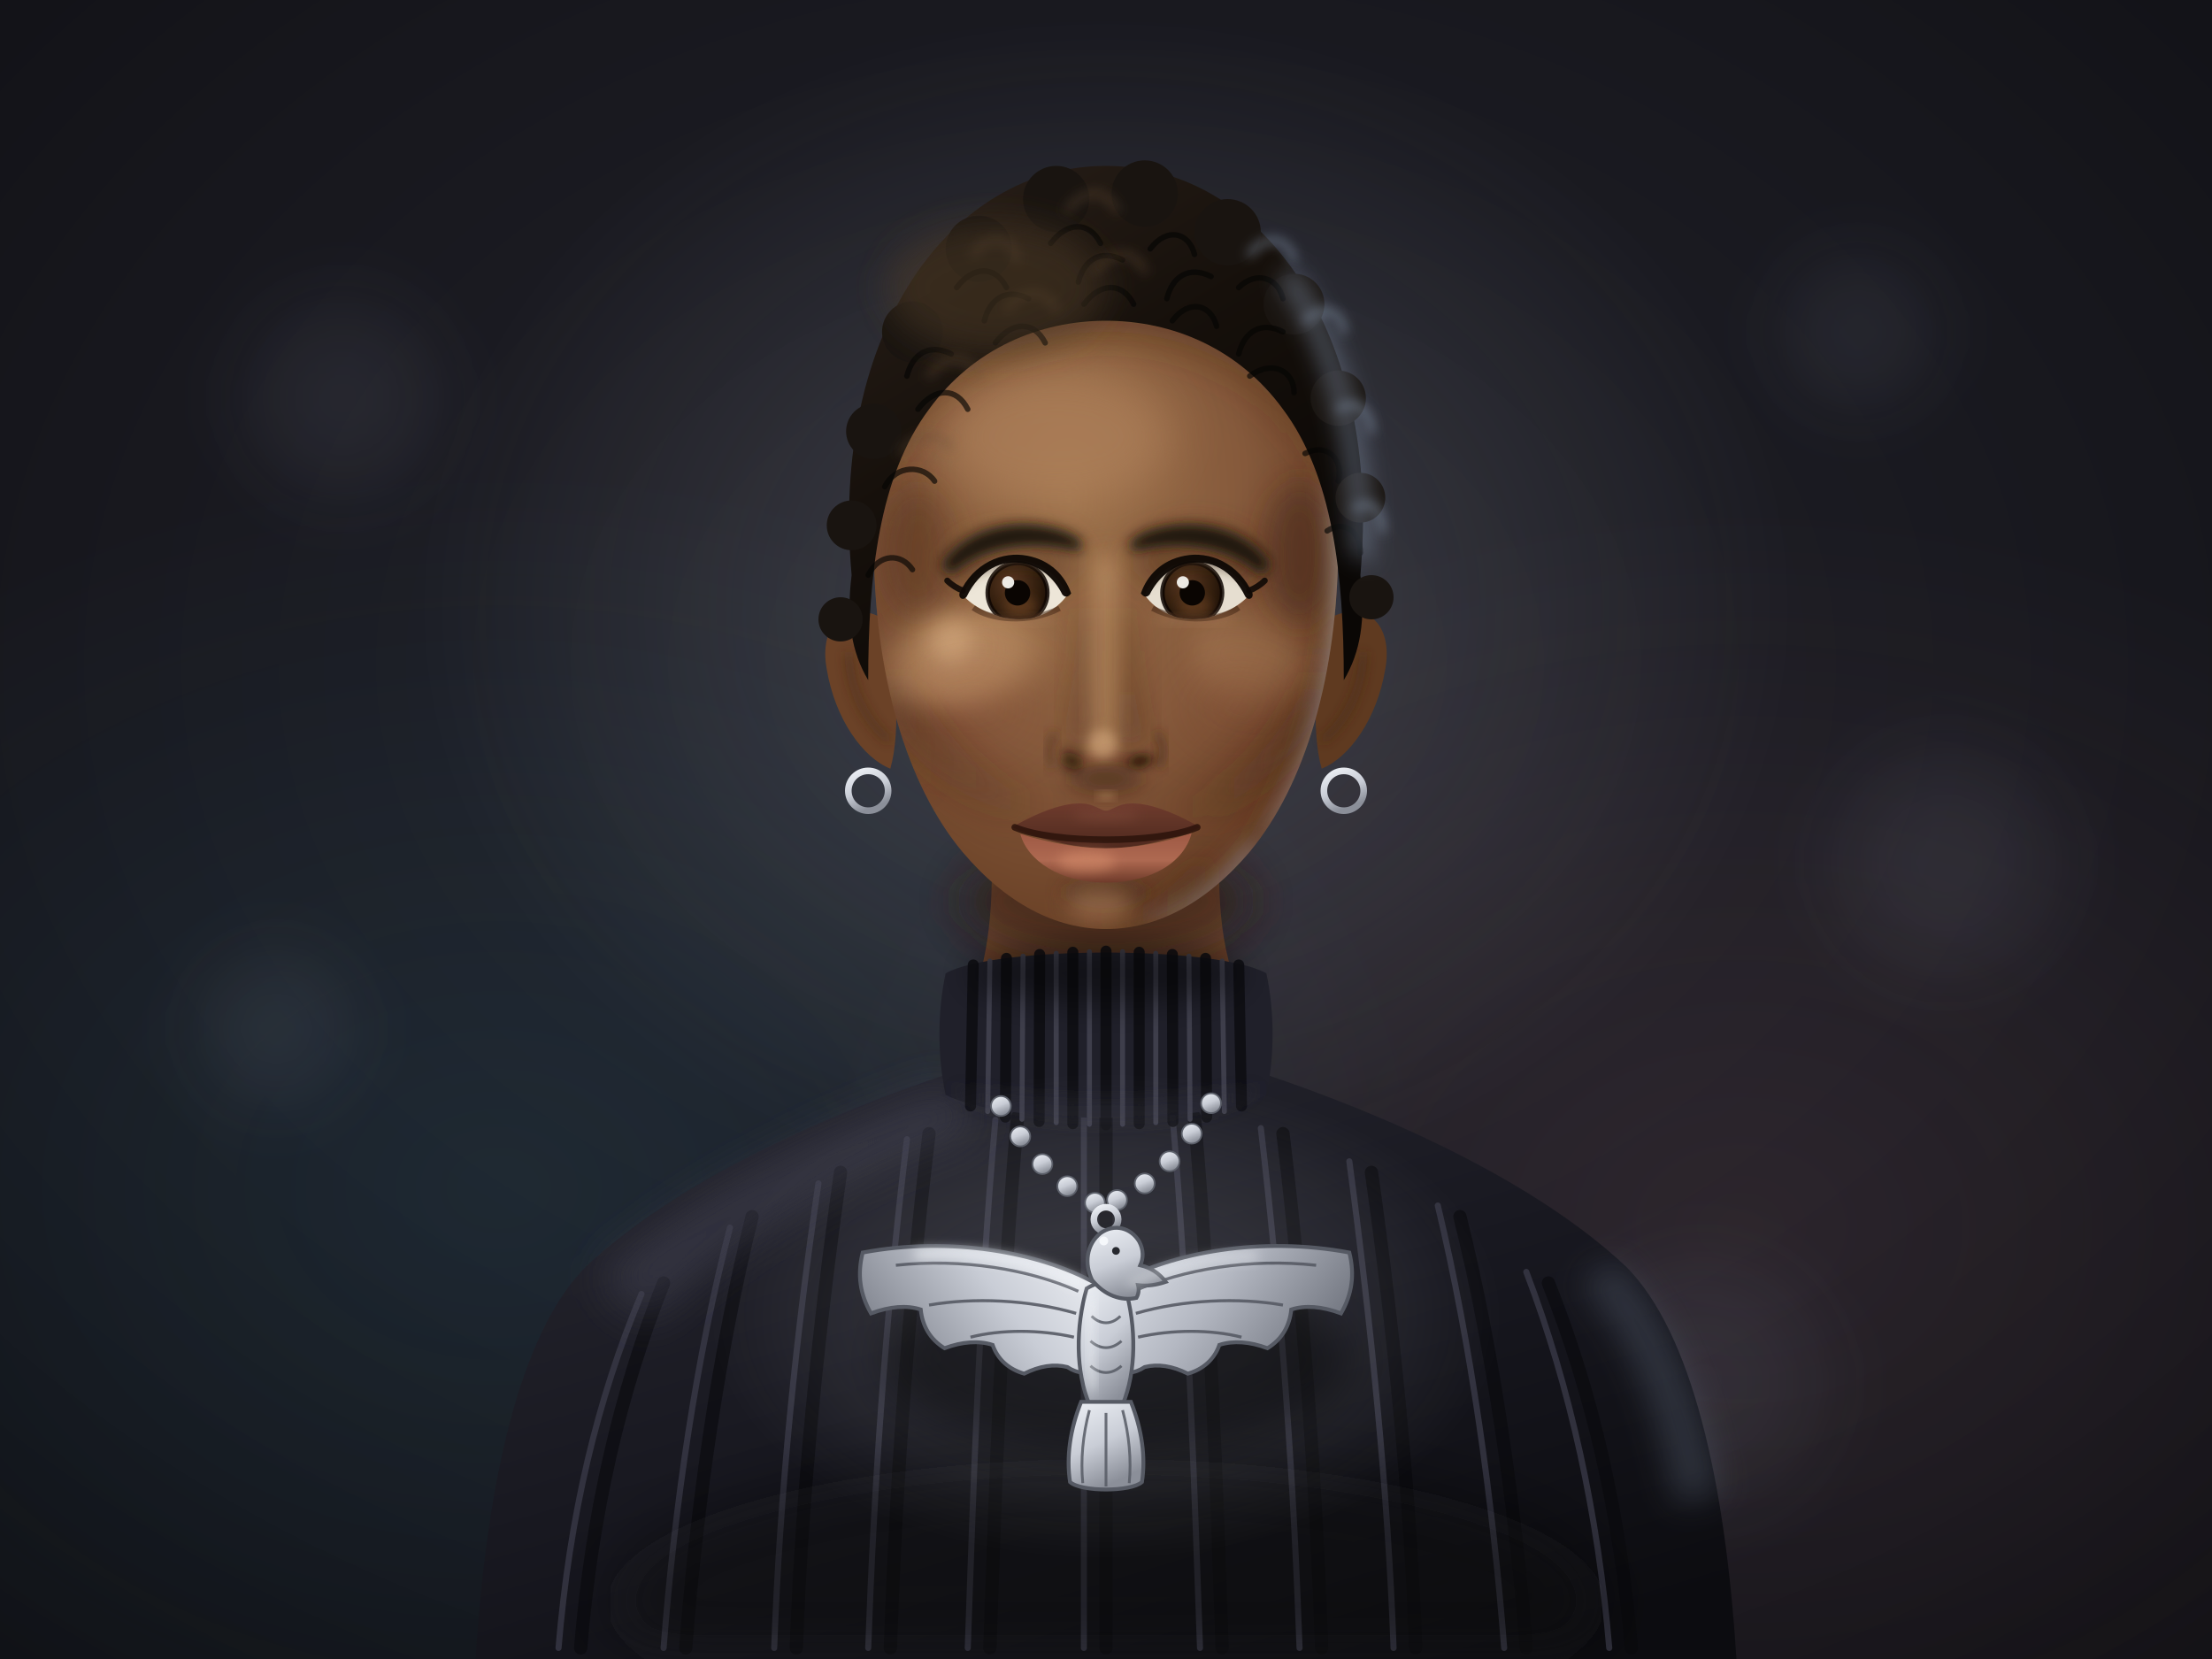
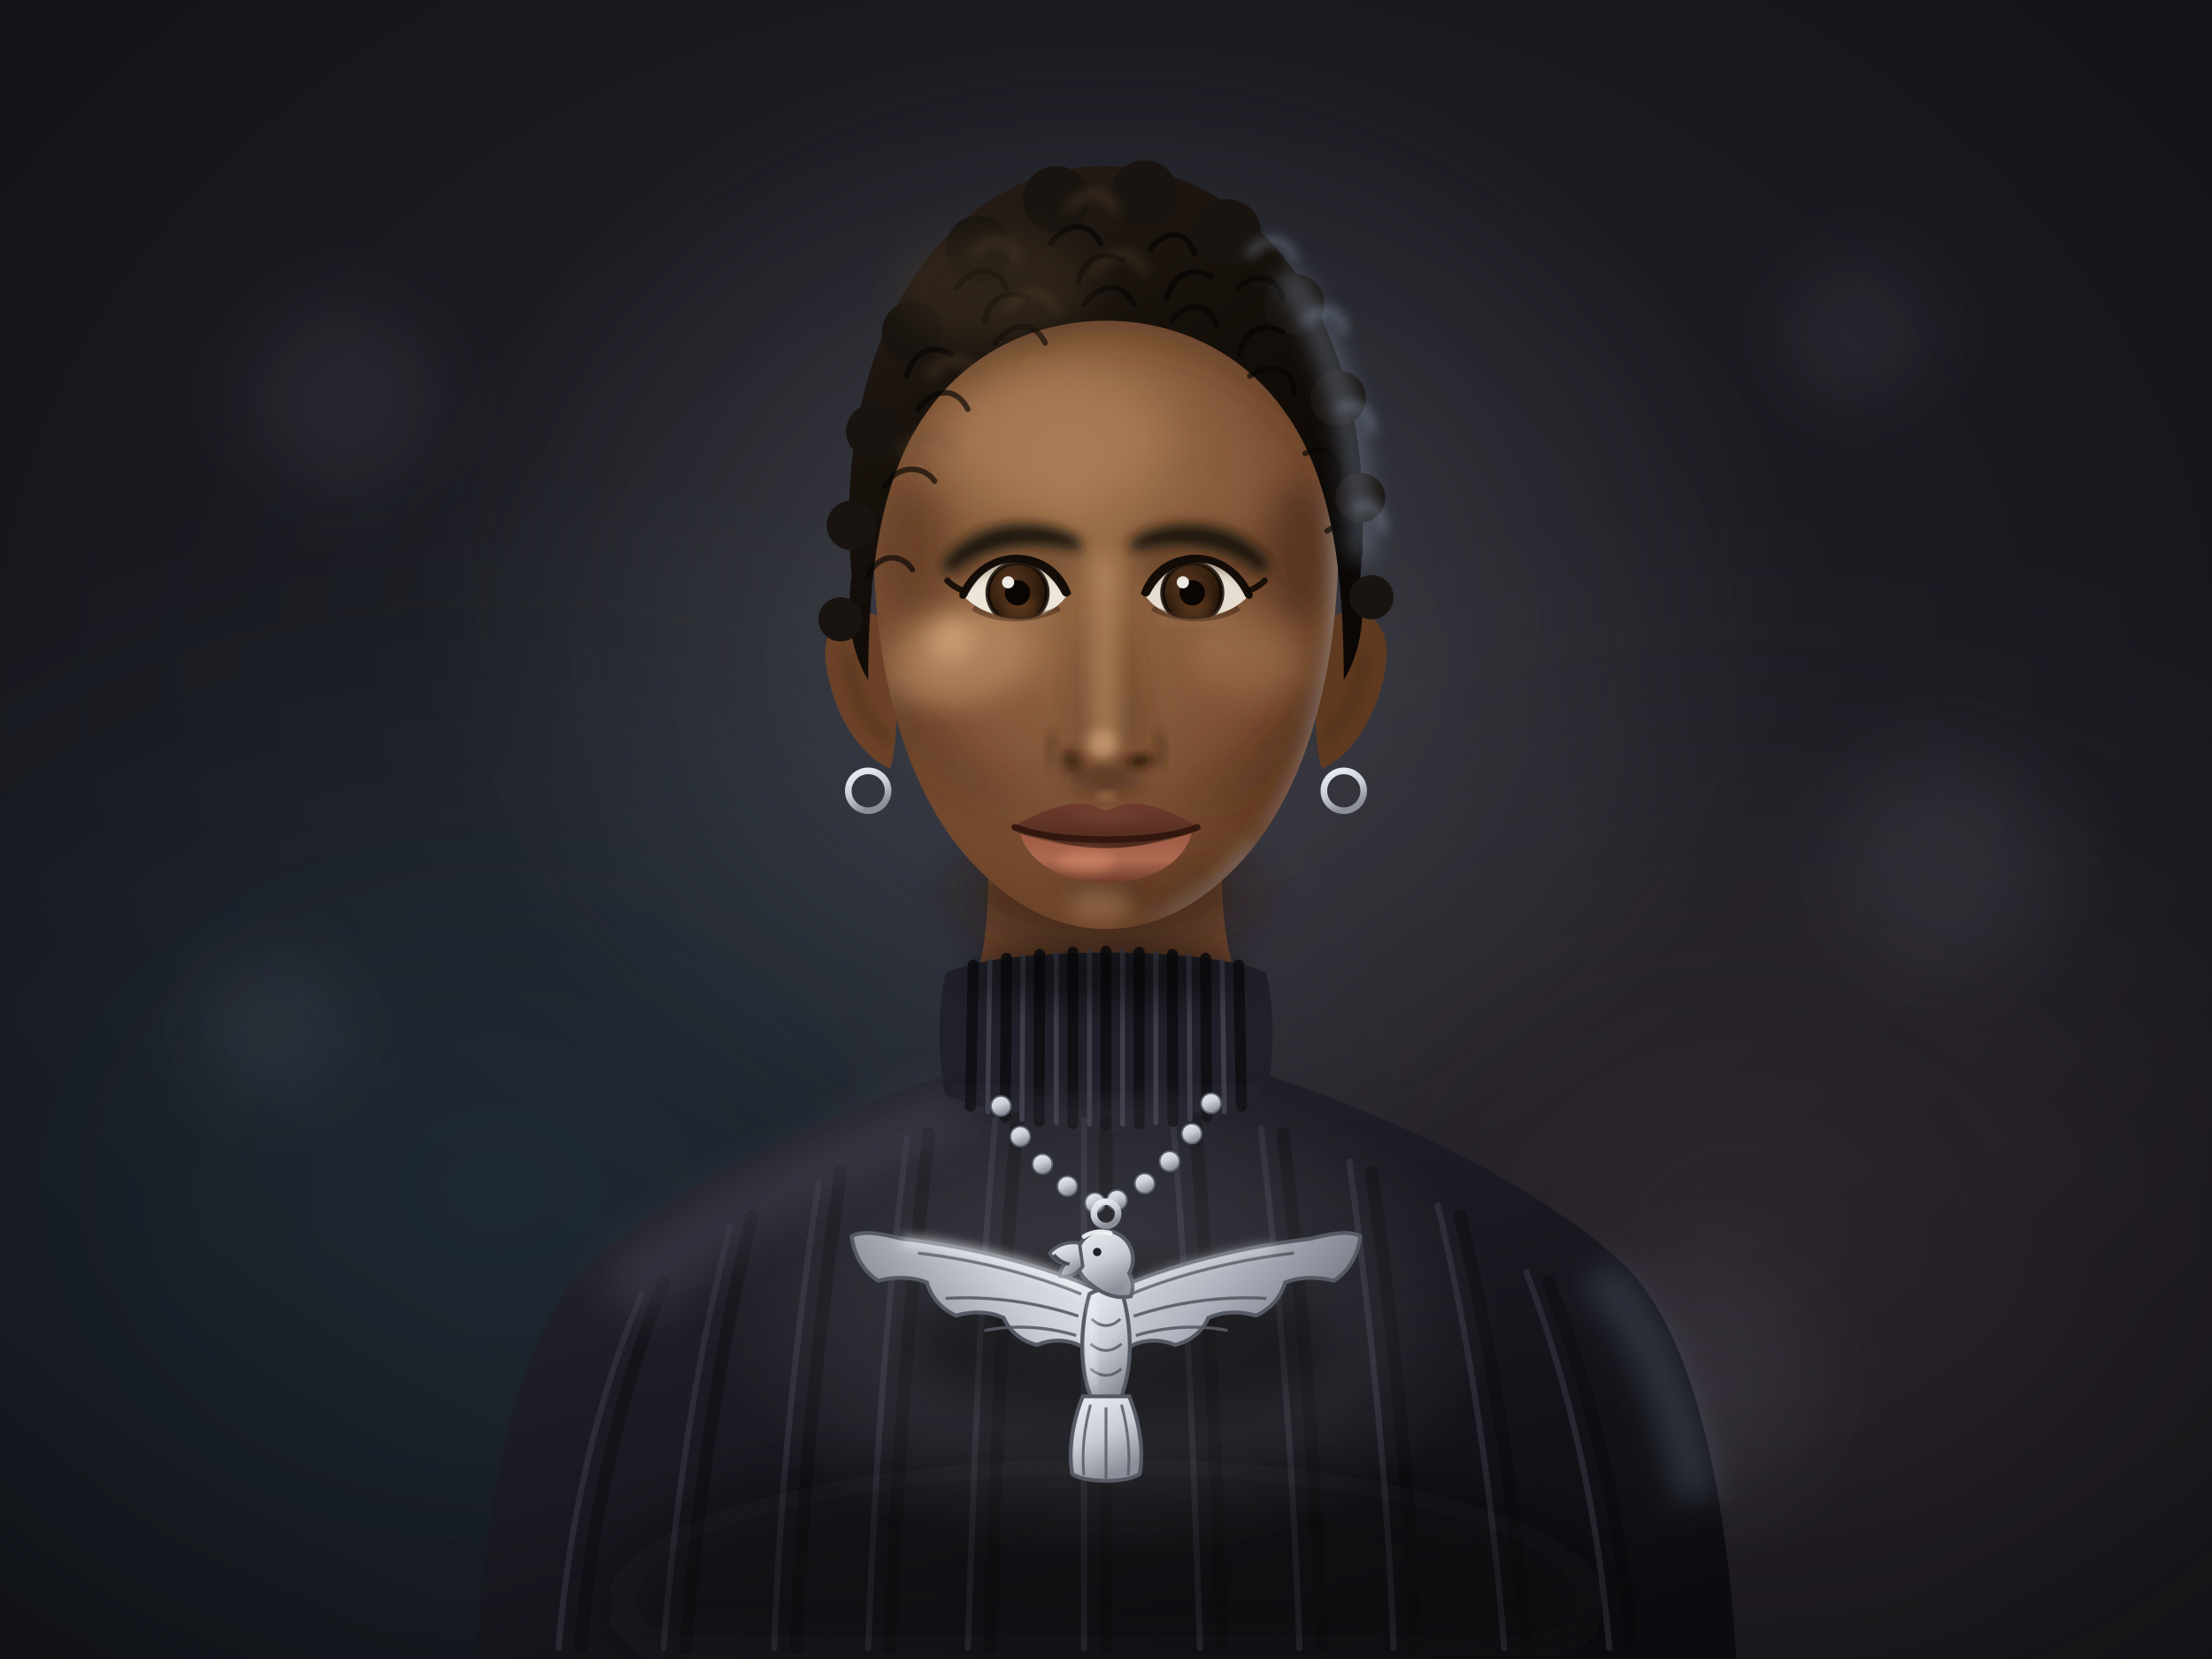
<svg xmlns="http://www.w3.org/2000/svg" viewBox="0 0 400 300" role="img" aria-label="黒のリブタートルネックにイーグルペンダントの女性">
  <defs>
    <radialGradient id="bg" cx="0.5" cy="0.4" r="0.8">
      <stop offset="0" stop-color="#22222a" />
      <stop offset="0.6" stop-color="#17171d" />
      <stop offset="1" stop-color="#0e0e12" />
    </radialGradient>
    <radialGradient id="halo" cx="0.5" cy="0.5" r="0.5">
      <stop offset="0" stop-color="#d8dee9" stop-opacity="0.18" />
      <stop offset="0.6" stop-color="#d8dee9" stop-opacity="0.07" />
      <stop offset="1" stop-color="#d8dee9" stop-opacity="0" />
    </radialGradient>
    <radialGradient id="aurB" cx="0.5" cy="0.5" r="0.5">
      <stop offset="0" stop-color="#5BCEFA" stop-opacity="0.09" />
      <stop offset="1" stop-color="#5BCEFA" stop-opacity="0" />
    </radialGradient>
    <radialGradient id="aurP" cx="0.5" cy="0.5" r="0.5">
      <stop offset="0" stop-color="#F5A9B8" stop-opacity="0.09" />
      <stop offset="1" stop-color="#F5A9B8" stop-opacity="0" />
    </radialGradient>
    <radialGradient id="bokeh" cx="0.5" cy="0.5" r="0.5">
      <stop offset="0" stop-color="#b9c4d6" stop-opacity="0.10" />
      <stop offset="0.7" stop-color="#b9c4d6" stop-opacity="0.05" />
      <stop offset="1" stop-color="#b9c4d6" stop-opacity="0" />
    </radialGradient>
    <radialGradient id="pendantGlow" cx="0.5" cy="0.5" r="0.5">
      <stop offset="0" stop-color="#eef1f6" stop-opacity="0.16" />
      <stop offset="0.7" stop-color="#eef1f6" stop-opacity="0.06" />
      <stop offset="1" stop-color="#eef1f6" stop-opacity="0" />
    </radialGradient>
    <radialGradient id="skinFace" cx="0.42" cy="0.36" r="0.85">
      <stop offset="0" stop-color="#9c714a" />
      <stop offset="0.45" stop-color="#85593b" />
      <stop offset="0.75" stop-color="#6b4227" />
      <stop offset="1" stop-color="#4e2c17" />
    </radialGradient>
    <linearGradient id="skinNeck" x1="0" y1="0" x2="0" y2="1">
      <stop offset="0" stop-color="#6b4227" />
      <stop offset="0.5" stop-color="#7a5238" />
      <stop offset="1" stop-color="#5a3520" />
    </linearGradient>
    <linearGradient id="hairK" x1="0" y1="0" x2="0.6" y2="1">
      <stop offset="0" stop-color="#2b211a" />
      <stop offset="0.5" stop-color="#16100b" />
      <stop offset="1" stop-color="#0a0705" />
    </linearGradient>
    <linearGradient id="knit" x1="0.15" y1="0" x2="0.8" y2="1">
      <stop offset="0" stop-color="#26262f" />
      <stop offset="0.5" stop-color="#181820" />
      <stop offset="1" stop-color="#0c0c10" />
    </linearGradient>
    <radialGradient id="irisK" cx="0.4" cy="0.35" r="0.75">
      <stop offset="0" stop-color="#5a3721" />
      <stop offset="0.55" stop-color="#35200f" />
      <stop offset="1" stop-color="#140a03" />
    </radialGradient>
    <linearGradient id="lipU" x1="0" y1="0" x2="0" y2="1">
      <stop offset="0" stop-color="#6e3b2d" />
      <stop offset="1" stop-color="#4e281e" />
    </linearGradient>
    <linearGradient id="lipL" x1="0" y1="0" x2="0" y2="1">
      <stop offset="0" stop-color="#a05a45" />
      <stop offset="0.55" stop-color="#b06a52" />
      <stop offset="1" stop-color="#6e3a2a" />
    </linearGradient>
    <linearGradient id="slv" x1="0" y1="0" x2="0.4" y2="1">
      <stop offset="0" stop-color="#eef1f6" />
      <stop offset="0.55" stop-color="#c9cdd6" />
      <stop offset="1" stop-color="#8b8f99" />
    </linearGradient>
    <linearGradient id="slvWingL" x1="1" y1="0" x2="0" y2="0.4">
      <stop offset="0" stop-color="#f2f4f8" />
      <stop offset="0.5" stop-color="#c9cdd6" />
      <stop offset="1" stop-color="#878b95" />
    </linearGradient>
    <linearGradient id="slvWingR" x1="0" y1="0" x2="1" y2="0.4">
      <stop offset="0" stop-color="#e4e8ef" />
      <stop offset="0.5" stop-color="#b4b8c2" />
      <stop offset="1" stop-color="#767a84" />
    </linearGradient>
    <filter id="f1" x="-60%" y="-60%" width="220%" height="220%">
      <feGaussianBlur stdDeviation="1" />
    </filter>
    <filter id="f2" x="-60%" y="-60%" width="220%" height="220%">
      <feGaussianBlur stdDeviation="2" />
    </filter>
    <filter id="f3" x="-60%" y="-60%" width="220%" height="220%">
      <feGaussianBlur stdDeviation="3" />
    </filter>
    <filter id="f4" x="-80%" y="-80%" width="260%" height="260%">
      <feGaussianBlur stdDeviation="4" />
    </filter>
    <filter id="f6" x="-80%" y="-80%" width="260%" height="260%">
      <feGaussianBlur stdDeviation="6" />
    </filter>
    <clipPath id="faceClip">
      <path d="M 158 98 C 158 66 176 46 200 46 C 224 46 242 66 242 98 C 242 122 236 142 226 154 C 218 163.5 209 168 200 168 C 191 168 182 163.5 174 154 C 164 142 158 122 158 98 Z" />
    </clipPath>
    <clipPath id="eyeL">
      <path d="M 174 107.5 C 176.6 102.6 181.4 100.7 185.5 101.5 C 189.4 102.3 191.9 104.8 193 107.6 C 190.8 110.7 186.9 112.4 182.9 111.9 C 179.2 111.4 175.9 109.7 174 107.5 Z" />
    </clipPath>
    <clipPath id="eyeR">
      <path d="M 226 107.5 C 223.4 102.6 218.6 100.7 214.5 101.5 C 210.6 102.3 208.1 104.8 207 107.6 C 209.2 110.7 213.1 112.4 217.1 111.9 C 220.8 111.4 224.1 109.7 226 107.5 Z" />
    </clipPath>
  </defs>
  <rect width="400" height="300" fill="url(#bg)" />
  <ellipse cx="90" cy="215" rx="170" ry="132" fill="url(#aurB)" />
  <ellipse cx="315" cy="222" rx="170" ry="132" fill="url(#aurP)" />
  <g filter="url(#f6)">
    <circle cx="62" cy="72" r="23" fill="url(#bokeh)" />
    <circle cx="336" cy="60" r="18" fill="url(#bokeh)" />
    <circle cx="352" cy="156" r="26" fill="url(#bokeh)" />
    <circle cx="50" cy="186" r="18" fill="url(#bokeh)" />
    <circle cx="308" cy="250" r="28" fill="url(#bokeh)" />
  </g>
  <ellipse cx="200" cy="110" rx="126" ry="106" fill="url(#halo)" />
  <g>
    <path d="M 160 112 C 153 108 148 113 149.5 121 C 151 130 156 137 161 139 C 163 132 162 120 160 112 Z" fill="#6b4227" />
    <path d="M 240 112 C 247 108 252 113 250.5 121 C 249 130 244 137 239 139 C 237 132 238 120 240 112 Z" fill="#5f3a20" />
    <path d="M 153.5 118 C 153.5 125 157 131 161 134" fill="none" stroke="#3a2010" stroke-width="1.1" opacity="0.6" filter="url(#f1)" />
    <path d="M 246.5 118 C 246.5 125 243 131 239 134" fill="none" stroke="#3a2010" stroke-width="1.1" opacity="0.6" filter="url(#f1)" />
  </g>
-   <path d="M 179 146 C 180 162 179 172 176 180 C 186 186 214 186 224 179 C 220 170 220 158 221 144 Z" fill="url(#skinNeck)" />
-   <ellipse cx="200" cy="163" rx="27" ry="11" fill="#2e1809" opacity="0.6" filter="url(#f4)" />
+   <path d="M 178 146 C 179.5 162 178.5 172 175.5 180 C 186 186.5 214 186.5 224.5 179 C 220.5 170 220.5 158 221.5 144 Z" fill="url(#skinNeck)" />
+   <ellipse cx="200" cy="162" rx="27" ry="10" fill="#2e1809" opacity="0.6" filter="url(#f4)" />
+   <path d="M 197 172 C 199 176 200 180 200 183" fill="none" stroke="#a5764f" stroke-width="3" opacity="0.4" filter="url(#f2)" />
  <path d="M 172 194 C 148 202 122 214 106 229 C 94 241 88 268 86 300 L 314 300 C 312 268 306 241 294 229 C 278 214 252 202 228 194 C 220 200 180 200 172 194 Z" fill="url(#knit)" />
  <g fill="none" stroke-linecap="round">
-     <g stroke="#08080b" opacity="0.6">
+     <g stroke="#08080b" opacity="0.4">
      <path d="M 152 212 C 148 240 145 270 144 298" stroke-width="2.4" />
      <path d="M 168 205 C 164 238 162 270 161 298" stroke-width="2.4" />
      <path d="M 184 202 C 181 236 180 270 179 298" stroke-width="2.4" />
      <path d="M 200 201 C 200 236 200 270 200 298" stroke-width="2.4" />
      <path d="M 216 202 C 219 236 220 270 221 298" stroke-width="2.4" />
      <path d="M 232 205 C 236 238 238 270 239 298" stroke-width="2.4" />
      <path d="M 248 212 C 252 240 255 270 256 298" stroke-width="2.4" />
      <path d="M 136 220 C 130 244 126 272 124 298" stroke-width="2.4" />
      <path d="M 264 220 C 270 244 274 272 276 298" stroke-width="2.4" />
      <path d="M 120 232 C 112 252 107 274 105 298" stroke-width="2.4" />
      <path d="M 280 232 C 288 252 293 274 295 298" stroke-width="2.4" />
    </g>
-     <g stroke="#3b3b49" opacity="0.75">
+     <g stroke="#3b3b49" opacity="0.5">
      <path d="M 148 214 C 144 241 141 270 140 298" stroke-width="1.1" />
      <path d="M 164 206 C 160 239 158 270 157 298" stroke-width="1.1" />
      <path d="M 180 202.5 C 177 236 176 270 175 298" stroke-width="1.1" />
      <path d="M 196 201 C 196 236 196 270 196 298" stroke-width="1.1" />
      <path d="M 212 201.5 C 215 236 216 270 217 298" stroke-width="1.1" />
      <path d="M 228 204 C 232 238 234 270 235 298" stroke-width="1.1" />
      <path d="M 244 210 C 248 240 251 270 252 298" stroke-width="1.1" />
      <path d="M 132 222 C 126 245 122 272 120 298" stroke-width="1.1" />
      <path d="M 260 218 C 266 243 270 272 272 298" stroke-width="1.1" />
      <path d="M 116 234 C 108 253 103 274 101 298" stroke-width="1.1" />
      <path d="M 276 230 C 284 251 289 274 291 298" stroke-width="1.1" />
    </g>
  </g>
  <path d="M 108 231 C 126 215 152 203 172 196 L 177 204 C 157 210 133 223 117 239 Z" fill="#454554" opacity="0.55" filter="url(#f4)" />
  <path d="M 292 228 C 302 238 308 254 311 270 L 303 272 C 300 254 294 240 286 232 Z" fill="#5a6474" opacity="0.4" filter="url(#f3)" />
  <ellipse cx="200" cy="290" rx="90" ry="26" fill="#08080b" opacity="0.45" filter="url(#f6)" />
  <path d="M 171 176 C 180 171 220 171 229 176 C 230.5 183 230.5 191 229 198 C 218 203.5 182 203.5 171 198 C 169.5 191 169.5 183 171 176 Z" fill="#20202a" />
  <g fill="none" stroke-linecap="round">
    <g stroke="#0c0c11" opacity="0.85">
      <path d="M 176 174.5 L 175.5 200" stroke-width="2" />
      <path d="M 182 173.3 L 181.8 202" stroke-width="2" />
      <path d="M 188 172.6 L 187.9 202.8" stroke-width="2" />
      <path d="M 194 172.2 L 194 203.2" stroke-width="2" />
      <path d="M 200 172 L 200 203.4" stroke-width="2" />
      <path d="M 206 172.2 L 206 203.2" stroke-width="2" />
      <path d="M 212 172.6 L 212.1 202.8" stroke-width="2" />
      <path d="M 218 173.3 L 218.2 202" stroke-width="2" />
      <path d="M 224 174.5 L 224.5 200" stroke-width="2" />
    </g>
    <g stroke="#41414f" opacity="0.9">
      <path d="M 179 173.8 L 178.6 201" stroke-width="0.9" />
      <path d="M 185 172.9 L 184.8 202.4" stroke-width="0.9" />
      <path d="M 191 172.4 L 191 203" stroke-width="0.9" />
      <path d="M 197 172.1 L 197 203.3" stroke-width="0.9" />
      <path d="M 203 172.1 L 203 203.3" stroke-width="0.9" />
      <path d="M 209 172.4 L 209 203" stroke-width="0.9" />
      <path d="M 215 172.9 L 215.2 202.4" stroke-width="0.9" />
      <path d="M 221 173.8 L 221.4 201" stroke-width="0.9" />
    </g>
  </g>
  <ellipse cx="200" cy="176" rx="25" ry="5.5" fill="#000000" opacity="0.45" filter="url(#f3)" />
  <path d="M 171 196 C 182 201.5 218 201.5 229 196 C 218 204 182 204 171 196 Z" fill="#33333f" opacity="0.6" filter="url(#f2)" />
  <path d="M 158 98 C 158 66 176 46 200 46 C 224 46 242 66 242 98 C 242 122 236 142 226 154 C 218 163.5 209 168 200 168 C 191 168 182 163.5 174 154 C 164 142 158 122 158 98 Z" fill="url(#skinFace)" />
  <g clip-path="url(#faceClip)">
    <path d="M 239 80 C 243 106 239 132 228 151 C 222 159 215 164 209 166 C 220 167 231 156 237 138 C 243 119 243 95 239 80 Z" fill="#3f2413" opacity="0.6" filter="url(#f4)" />
    <path d="M 160 86 C 157 108 159 130 167 145 C 162 129 161 105 165 85 Z" fill="#4e2c18" opacity="0.45" filter="url(#f4)" />
    <path d="M 158 92 C 161 68 179 52 200 52 C 221 52 239 68 242 92 C 236 72 220 60 200 60 C 180 60 164 72 158 92 Z" fill="#3a2010" opacity="0.55" filter="url(#f4)" />
    <ellipse cx="166" cy="100" rx="6.5" ry="12" fill="#4e2c18" opacity="0.45" filter="url(#f3)" />
    <ellipse cx="235" cy="100" rx="6.5" ry="13" fill="#3f2413" opacity="0.55" filter="url(#f3)" />
    <ellipse cx="183.5" cy="101.5" rx="12" ry="5.5" fill="#4a2a16" opacity="0.4" filter="url(#f3)" />
    <ellipse cx="216.5" cy="101.5" rx="12" ry="5.5" fill="#42230f" opacity="0.48" filter="url(#f3)" />
    <path d="M 162 120 C 168 133 178 143 189 147 C 178 147 165 138 160 126 Z" fill="#402413" opacity="0.55" filter="url(#f4)" />
    <path d="M 238 120 C 232 134 222 144 211 148 C 222 148 235 138 240 126 Z" fill="#361d0c" opacity="0.6" filter="url(#f4)" />
    <path d="M 196.6 110 C 195.8 119 195 127 193.6 133 C 194.9 134 196.2 134.5 197.5 134.7 C 197.5 126 197.9 117 198.4 110 Z" fill="#4a2a16" opacity="0.5" filter="url(#f3)" />
    <path d="M 203.4 110 C 204.2 119 205.1 127 206.8 133.4 C 205.3 134.5 203.9 134.9 202.5 134.9 C 202.5 126 202.1 117 201.6 110 Z" fill="#3f2210" opacity="0.55" filter="url(#f3)" />
    <ellipse cx="200" cy="140.8" rx="6.8" ry="2.3" fill="#2e1809" opacity="0.55" filter="url(#f2)" />
    <ellipse cx="200" cy="161.4" rx="7.6" ry="2.8" fill="#2e1809" opacity="0.5" filter="url(#f2)" />
    <path d="M 216 156 C 210 163 203 166.5 196 166.8 C 205 169 214 165 220 157 Z" fill="#361d0c" opacity="0.45" filter="url(#f3)" />
    <ellipse cx="191" cy="79" rx="21" ry="12.5" fill="#b98a63" opacity="0.5" filter="url(#f4)" />
    <rect x="197.7" y="100" width="4.2" height="34" rx="2.1" fill="#c79a6d" opacity="0.6" filter="url(#f2)" />
    <circle cx="199.4" cy="134.6" r="2.7" fill="#d9ad80" opacity="0.65" filter="url(#f1)" />
    <ellipse cx="174" cy="119" rx="13.5" ry="8.5" fill="#c79a6d" opacity="0.62" filter="url(#f3)" transform="rotate(-14 174 119)" />
    <ellipse cx="226" cy="119" rx="11" ry="7" fill="#c79a6d" opacity="0.3" filter="url(#f3)" transform="rotate(14 226 119)" />
    <circle cx="172" cy="116" r="4" fill="#e2b98c" opacity="0.5" filter="url(#f2)" />
    <ellipse cx="199" cy="163.5" rx="6" ry="3.4" fill="#b98a63" opacity="0.5" filter="url(#f2)" />
    <ellipse cx="181" cy="98.5" rx="8" ry="3" fill="#a5764f" opacity="0.42" filter="url(#f2)" transform="rotate(-8 181 98.5)" />
    <ellipse cx="218" cy="98.5" rx="8" ry="3" fill="#a5764f" opacity="0.3" filter="url(#f2)" transform="rotate(8 218 98.5)" />
    <path d="M 199 143.4 C 199.5 144.8 200.5 144.8 201 143.4" fill="none" stroke="#c79a6d" stroke-width="1.5" opacity="0.6" filter="url(#f1)" />
    <ellipse cx="176" cy="128" rx="11" ry="6.5" fill="#8a4534" opacity="0.22" filter="url(#f6)" />
    <ellipse cx="224" cy="128" rx="11" ry="6.5" fill="#8a4534" opacity="0.18" filter="url(#f6)" />
    <path d="M 240 84 C 244 110 240 136 228 152 C 235 149 242 132 244 112 C 245 100 243 90 240 84 Z" fill="#cfe0f2" opacity="0.6" filter="url(#f2)" />
    <path d="M 226 152 C 220 160 213 165 206 166.8 C 214 168.5 224 162 229 154 Z" fill="#b9cde4" opacity="0.35" filter="url(#f2)" />
  </g>
  <path d="M 170.5 101.6 C 174.5 95.8 182.5 93.6 190 95.3 C 192.8 95.9 194.6 96.9 195.6 98 C 196 99 195.2 99.9 194 99.6 C 186.8 97.9 178.2 98.9 172.8 103.4 C 171.4 104.2 170 102.8 170.5 101.6 Z" fill="#1a120c" opacity="0.96" filter="url(#f1)" />
  <path d="M 229.5 101.6 C 225.5 95.8 217.5 93.6 210 95.3 C 207.2 95.9 205.4 96.9 204.4 98 C 204 99 204.8 99.9 206 99.6 C 213.2 97.9 221.8 98.9 227.2 103.4 C 228.6 104.2 230 102.8 229.5 101.6 Z" fill="#1a120c" opacity="0.96" filter="url(#f1)" />
  <g>
    <path d="M 174 107.5 C 176.6 102.6 181.4 100.7 185.5 101.5 C 189.4 102.3 191.9 104.8 193 107.6 C 190.8 110.7 186.9 112.4 182.9 111.9 C 179.2 111.4 175.9 109.7 174 107.5 Z" fill="#ede6d8" />
    <path d="M 226 107.5 C 223.4 102.6 218.6 100.7 214.5 101.5 C 210.6 102.3 208.1 104.8 207 107.6 C 209.2 110.7 213.1 112.4 217.1 111.9 C 220.8 111.4 224.1 109.7 226 107.5 Z" fill="#e6ded0" />
    <g clip-path="url(#eyeL)">
      <circle cx="184" cy="107.2" r="5.4" fill="url(#irisK)" />
      <circle cx="184" cy="107.2" r="5.4" fill="none" stroke="#0d0501" stroke-width="0.8" opacity="0.85" />
      <ellipse cx="184.6" cy="109.8" rx="3.2" ry="2" fill="#7a4c26" opacity="0.55" filter="url(#f1)" />
      <circle cx="184" cy="107.2" r="2.3" fill="#0a0502" />
      <circle cx="182.3" cy="105.3" r="1.1" fill="#f6f4ef" opacity="0.95" />
      <path d="M 173.5 106 C 177.5 102.2 186 101 193.5 105 L 193.5 99.5 L 173.5 99.5 Z" fill="#3f2c18" opacity="0.5" filter="url(#f1)" />
    </g>
    <g clip-path="url(#eyeR)">
      <circle cx="215.6" cy="107.2" r="5.4" fill="url(#irisK)" />
      <circle cx="215.6" cy="107.2" r="5.4" fill="none" stroke="#0d0501" stroke-width="0.8" opacity="0.85" />
      <ellipse cx="216.2" cy="109.8" rx="3.2" ry="2" fill="#7a4c26" opacity="0.5" filter="url(#f1)" />
      <circle cx="215.6" cy="107.2" r="2.3" fill="#0a0502" />
      <circle cx="213.9" cy="105.3" r="1.1" fill="#f6f4ef" opacity="0.95" />
      <path d="M 206.5 106 C 210.5 102.2 219 101 226.5 105 L 226.5 99.5 L 206.5 99.5 Z" fill="#3f2c18" opacity="0.55" filter="url(#f1)" />
    </g>
    <path d="M 173.5 107.3 C 176 101.8 181.3 99.6 185.8 100.5 C 190 101.3 192.6 104.1 193.7 107.3 C 193.2 108 192.6 108.1 192.1 107.5 C 190.6 104.5 188.1 102.4 185.2 101.9 C 181.1 101.1 177.2 103 174.8 107.9 C 174.2 108.7 173.3 108.2 173.5 107.3 Z" fill="#0f0905" opacity="0.97" />
    <path d="M 226.5 107.3 C 224 101.8 218.7 99.6 214.2 100.5 C 210 101.3 207.4 104.1 206.3 107.3 C 206.8 108 207.4 108.1 207.9 107.5 C 209.4 104.5 211.9 102.4 214.8 101.9 C 218.9 101.1 222.8 103 225.2 107.9 C 225.8 108.7 226.7 108.2 226.5 107.3 Z" fill="#0f0905" opacity="0.97" />
    <path d="M 174.1 106.8 C 173.1 106.4 172.1 105.8 171.3 105" fill="none" stroke="#0f0905" stroke-width="1.1" stroke-linecap="round" opacity="0.9" />
    <path d="M 225.9 106.8 C 226.9 106.4 227.9 105.8 228.7 105" fill="none" stroke="#0f0905" stroke-width="1.1" stroke-linecap="round" opacity="0.9" />
    <path d="M 176 109.9 C 179 112.1 186 112.9 191.6 110" fill="none" stroke="#3a2010" stroke-width="1" opacity="0.5" />
    <path d="M 224 109.9 C 221 112.1 214 112.9 208.4 110" fill="none" stroke="#3a2010" stroke-width="1" opacity="0.5" />
    <path d="M 177.5 111.6 C 181 113 186.5 113.2 190.5 111.4" fill="none" stroke="#b98a63" stroke-width="0.8" opacity="0.45" filter="url(#f1)" />
    <path d="M 222.5 111.6 C 219 113 213.5 113.2 209.5 111.4" fill="none" stroke="#b98a63" stroke-width="0.8" opacity="0.45" filter="url(#f1)" />
  </g>
  <g>
    <ellipse cx="193.8" cy="137.6" rx="2.1" ry="1.3" fill="#1f0f04" opacity="0.8" transform="rotate(18 193.8 137.6)" filter="url(#f1)" />
    <ellipse cx="206.2" cy="137.6" rx="2.1" ry="1.3" fill="#1f0f04" opacity="0.8" transform="rotate(-18 206.2 137.6)" filter="url(#f1)" />
    <path d="M 191 132.6 C 189.3 134.4 189 136.8 190.5 138.6" fill="none" stroke="#4a2a16" stroke-width="1.2" opacity="0.7" filter="url(#f1)" />
    <path d="M 209 132.6 C 210.7 134.4 211 136.8 209.5 138.6" fill="none" stroke="#3f2210" stroke-width="1.2" opacity="0.7" filter="url(#f1)" />
  </g>
  <g>
    <path d="M 183 149.6 C 188.5 146.4 193.5 144.8 196.6 145.4 C 198.4 145.8 199.2 146.6 200 146.6 C 200.8 146.6 201.6 145.8 203.4 145.4 C 206.5 144.8 211.5 146.4 217 149.6 C 210.5 152.4 204.3 153.4 200 153.4 C 195.7 153.4 189.5 152.4 183 149.6 Z" fill="url(#lipU)" opacity="0.97" />
    <path d="M 184.5 150.8 C 189.5 152.4 195.2 153.4 200 153.4 C 204.8 153.4 210.5 152.4 215.5 150.6 C 214.2 155.8 208.4 159.6 200 159.6 C 191.6 159.6 185.8 155.6 184.5 150.8 Z" fill="url(#lipL)" opacity="0.97" />
    <path d="M 183.5 149.6 C 190.5 152.6 209.5 152.6 216.5 149.6" fill="none" stroke="#2b130b" stroke-width="1.2" stroke-linecap="round" opacity="0.85" />
    <ellipse cx="196.5" cy="155.8" rx="5.2" ry="1.9" fill="#d98f6d" opacity="0.55" filter="url(#f1)" />
    <ellipse cx="200" cy="147.4" rx="6" ry="1" fill="#8a5140" opacity="0.4" filter="url(#f1)" />
  </g>
  <path d="M 154 104 C 150 60 172 30 200 30 C 228 30 250 60 246 104 C 247 112 246 118 243 123 C 243 104 241 86 232 74 C 224 63 212 58 200 58 C 188 58 176 63 168 74 C 159 86 157 104 157 123 C 154 118 153 112 154 104 Z" fill="url(#hairK)" />
  <g fill="#191410">
    <circle cx="158" cy="78" r="5" />
    <circle cx="165" cy="60" r="5.5" />
    <circle cx="177" cy="45" r="6" />
    <circle cx="191" cy="36" r="6" />
    <circle cx="207" cy="35" r="6" />
    <circle cx="222" cy="42" r="6" />
    <circle cx="234" cy="55" r="5.5" />
    <circle cx="242" cy="72" r="5" />
    <circle cx="246" cy="90" r="4.5" />
    <circle cx="154" cy="95" r="4.5" />
    <circle cx="152" cy="112" r="4" />
    <circle cx="248" cy="108" r="4" />
  </g>
  <g fill="none" stroke="#050403" stroke-width="1" stroke-linecap="round" opacity="0.65">
    <path d="M 166 74 C 169 70 173 70 175 74" />
    <path d="M 180 62 C 183 58 187 58 189 62" />
    <path d="M 196 55 C 199 51 203 51 205 55" />
    <path d="M 212 58 C 215 54 219 55 220 59" />
    <path d="M 226 68 C 230 65 234 67 234 71" />
    <path d="M 236 82 C 240 80 243 83 242 87" />
    <path d="M 160 88 C 162 84 167 84 169 87" />
    <path d="M 173 52 C 176 48 180 48 182 52" />
    <path d="M 190 44 C 193 40 197 40 199 44" />
    <path d="M 208 45 C 211 41 215 42 216 46" />
    <path d="M 224 52 C 227 49 231 50 232 54" />
    <path d="M 240 96 C 243 94 246 96 246 100" />
    <path d="M 157 104 C 159 100 163 100 165 103" />
    <path d="M 172 64 C 168 62 165 64 164 68" />
    <path d="M 186 54 C 182 52 179 54 178 58" />
    <path d="M 203 47 C 199 45 196 47 195 51" />
    <path d="M 219 50 C 215 48 212 50 211 54" />
    <path d="M 232 60 C 228 58 225 60 224 64" />
  </g>
  <g fill="none" stroke="#6b5138" stroke-width="0.9" stroke-linecap="round" opacity="0.6" filter="url(#f1)">
    <path d="M 168 68 C 171 64 175 64 177 68" />
    <path d="M 182 56 C 185 52 189 52 191 56" />
    <path d="M 198 49 C 201 45 205 45 207 49" />
    <path d="M 163 82 C 165 78 170 78 172 81" />
    <path d="M 176 46 C 179 42 183 43 184 47" />
    <path d="M 193 38 C 196 34 200 34 202 38" />
  </g>
-   <ellipse cx="180" cy="52" rx="20" ry="12" fill="#4e3a28" opacity="0.5" filter="url(#f3)" />
+   <ellipse cx="180" cy="52" rx="18" ry="10" fill="#4e3a28" opacity="0.32" filter="url(#f3)" />
  <g fill="none" stroke="#8fa0b8" stroke-width="0.9" stroke-linecap="round" opacity="0.7" filter="url(#f1)">
    <path d="M 226 46 C 229 42 233 43 234 47" />
    <path d="M 236 58 C 239 55 243 56 243 60" />
    <path d="M 242 74 C 245 72 248 74 248 78" />
    <path d="M 245 92 C 248 90 250 92 250 96" />
  </g>
  <path d="M 234 48 C 244 62 249 82 248 102 L 244 100 C 244 82 240 64 231 51 Z" fill="#7f8ea6" opacity="0.45" filter="url(#f2)" />
  <circle cx="157" cy="143" r="3.6" fill="none" stroke="url(#slv)" stroke-width="1.2" />
  <circle cx="243" cy="143" r="3.6" fill="none" stroke="url(#slv)" stroke-width="1.2" />
  <ellipse cx="200" cy="238" rx="72" ry="44" fill="url(#pendantGlow)" />
  <g stroke="#5c606a" stroke-width="0.3">
    <circle cx="181" cy="200" r="1.8" fill="url(#slv)" />
    <circle cx="184.5" cy="205.5" r="1.8" fill="url(#slv)" />
    <circle cx="188.5" cy="210.5" r="1.8" fill="url(#slv)" />
    <circle cx="193" cy="214.5" r="1.8" fill="url(#slv)" />
    <circle cx="198" cy="217.5" r="1.8" fill="url(#slv)" />
    <circle cx="219" cy="199.5" r="1.8" fill="url(#slv)" />
    <circle cx="215.5" cy="205" r="1.8" fill="url(#slv)" />
    <circle cx="211.5" cy="210" r="1.8" fill="url(#slv)" />
    <circle cx="207" cy="214" r="1.8" fill="url(#slv)" />
    <circle cx="202" cy="217" r="1.8" fill="url(#slv)" />
  </g>
-   <ellipse cx="202" cy="246" rx="42" ry="16" fill="#000000" opacity="0.4" filter="url(#f4)" />
-   <circle cx="200" cy="220.5" r="2.2" fill="none" stroke="url(#slv)" stroke-width="1.2" />
-   <path d="M 198 232 C 188 226.5 172 223.5 156 226.5 C 155 230.5 155.5 234 157.5 237.5 C 161 236.2 164 236 166.5 236.8 C 166.8 239.8 168.2 242.2 170.8 243.8 C 174 242.6 177 242.4 179.5 243.2 C 180.4 245.8 182.4 247.6 185.2 248.4 C 188 247 190.6 246.6 193 247.2 C 194.8 248.4 196.8 248.6 198.8 247.6 C 199.6 242 199.4 236.4 198 232 Z" fill="url(#slvWingL)" stroke="#565a64" stroke-width="0.7" />
-   <path d="M 202 232 C 212 226.5 228 223.5 244 226.5 C 245 230.5 244.5 234 242.5 237.5 C 239 236.2 236 236 233.5 236.8 C 233.2 239.8 231.8 242.2 229.2 243.8 C 226 242.6 223 242.4 220.5 243.2 C 219.6 245.8 217.6 247.6 214.8 248.4 C 212 247 209.4 246.6 207 247.2 C 205.2 248.4 203.2 248.6 201.2 247.6 C 200.4 242 200.6 236.4 202 232 Z" fill="url(#slvWingR)" stroke="#565a64" stroke-width="0.7" />
+   <ellipse cx="202" cy="243" rx="38" ry="14" fill="#000000" opacity="0.4" filter="url(#f4)" />
+   <circle cx="200" cy="219.5" r="2.2" fill="none" stroke="url(#slv)" stroke-width="1.2" />
+   <path d="M 198 233 C 189 229 176 225.5 163 224 C 158.5 222.8 155.5 222.6 154 223.6 C 154.5 227 156 229.8 158.8 231.6 C 162 230.8 165 230.9 167.6 231.9 C 168.4 234.6 170.2 236.7 172.9 237.9 C 176 237 179 237.2 181.5 238.3 C 182.6 240.8 184.7 242.5 187.5 243.2 C 190 242.2 192.4 242.2 194.6 243 C 196.4 244 198.2 244 199.4 243 C 199.8 239.4 199.4 236 198 233 Z" fill="url(#slvWingL)" stroke="#565a64" stroke-width="0.7" />
+   <path d="M 202 233 C 211 229 224 225.5 237 224 C 241.5 222.8 244.5 222.6 246 223.6 C 245.5 227 244 229.8 241.2 231.6 C 238 230.8 235 230.9 232.4 231.9 C 231.6 234.6 229.8 236.7 227.1 237.9 C 224 237 221 237.2 218.5 238.3 C 217.4 240.8 215.3 242.5 212.5 243.2 C 210 242.2 207.6 242.2 205.4 243 C 203.6 244 201.8 244 200.6 243 C 200.2 239.4 200.6 236 202 233 Z" fill="url(#slvWingR)" stroke="#565a64" stroke-width="0.7" />
  <g fill="none" stroke="#565a64" stroke-width="0.55" opacity="0.9">
-     <path d="M 195 233.5 C 186 229.5 174 227.5 162 228.8" />
-     <path d="M 194.6 237.5 C 186 235 176 234.6 168 236" />
-     <path d="M 194.2 241.8 C 188 240.4 181 240.4 175.5 241.8" />
-     <path d="M 205 233.5 C 214 229.5 226 227.5 238 228.8" />
-     <path d="M 205.4 237.5 C 214 235 224 234.6 232 236" />
-     <path d="M 205.8 241.8 C 212 240.4 219 240.4 224.5 241.8" />
-   </g>
-   <path d="M 196.5 233 C 194.5 240 194.5 248 197 254 C 198 256.5 202 256.5 203 254 C 205.5 248 205.5 240 203.5 233 C 201 231.5 199 231.5 196.5 233 Z" fill="url(#slv)" stroke="#565a64" stroke-width="0.7" />
+     <path d="M 195.5 234 C 187 230.5 176.5 227.8 166 226.6" />
+     <path d="M 195 238 C 187.5 235.5 179 234.3 171 234.8" />
+     <path d="M 194.6 241.5 C 189 239.8 183 239.6 178 240.6" />
+     <path d="M 204.5 234 C 213 230.5 223.5 227.8 234 226.6" />
+     <path d="M 205 238 C 212.5 235.5 221 234.3 229 234.8" />
+     <path d="M 205.4 241.5 C 211 239.8 217 239.6 222 240.6" />
+   </g>
+   <path d="M 197 234 C 195.2 240.5 195.2 247.5 197.4 253 C 198.4 255.4 201.6 255.4 202.6 253 C 204.8 247.5 204.8 240.5 203 234 C 201 232.8 199 232.8 197 234 Z" fill="url(#slv)" stroke="#565a64" stroke-width="0.7" />
  <g fill="none" stroke="#565a64" stroke-width="0.5" opacity="0.85">
-     <path d="M 197.4 238 C 199 239.6 201 239.6 202.6 238" />
-     <path d="M 197.2 242.5 C 199 244.1 201 244.1 202.8 242.5" />
-     <path d="M 197.2 247 C 199 248.6 201 248.6 202.8 247" />
-   </g>
-   <path d="M 195.5 253.5 C 193.5 258.5 192.8 263.5 193.5 268 C 195.5 269.8 204.5 269.8 206.5 268 C 207.2 263.5 206.5 258.5 204.5 253.5 Z" fill="url(#slv)" stroke="#565a64" stroke-width="0.7" />
+     <path d="M 197.4 238.5 C 199 240.1 201 240.1 202.6 238.5" />
+     <path d="M 197.2 243 C 199 244.6 201 244.6 202.8 243" />
+     <path d="M 197.2 247.5 C 199 249.1 201 249.1 202.8 247.5" />
+   </g>
+   <path d="M 195.8 252.5 C 193.8 257.5 193.2 262.5 193.9 266.5 C 195.9 268.2 204.1 268.2 206.1 266.5 C 206.8 262.5 206.2 257.5 204.2 252.5 Z" fill="url(#slv)" stroke="#565a64" stroke-width="0.7" />
  <g fill="none" stroke="#565a64" stroke-width="0.5" opacity="0.85">
-     <path d="M 197 255 C 195.8 259.5 195.4 264 195.8 268.2" />
-     <path d="M 200 255.5 L 200 268.8" />
-     <path d="M 203 255 C 204.2 259.5 204.6 264 204.2 268.2" />
-   </g>
-   <path d="M 197.5 231.5 C 196 228.5 196.5 225 199 223 C 201.5 221.2 204.5 222 206 224.5 C 206.8 226 206.8 227.5 206.2 228.8 C 208 229.2 209.6 230.2 210.8 231.8 C 209 232.4 207.4 232.6 205.8 232.4 C 206 233.2 205.9 234 205.5 234.7 C 202.8 235.3 199.8 234.3 197.5 231.5 Z" fill="url(#slv)" stroke="#565a64" stroke-width="0.7" />
-   <circle cx="201.8" cy="226.2" r="0.7" fill="#26282e" />
-   <path d="M 195.5 232.2 C 187.5 228 177 226 166 226.8" fill="none" stroke="#f7f9fc" stroke-width="1.2" stroke-linecap="round" opacity="0.95" filter="url(#f1)" />
-   <path d="M 204.5 232.2 C 211 229 219 227.2 227 227.2" fill="none" stroke="#f7f9fc" stroke-width="0.9" stroke-linecap="round" opacity="0.7" filter="url(#f1)" />
-   <path d="M 197.5 235 C 196.6 240 196.7 246 198 251" fill="none" stroke="#f7f9fc" stroke-width="0.9" stroke-linecap="round" opacity="0.85" filter="url(#f1)" />
-   <circle cx="199.6" cy="224.4" r="0.8" fill="#f7f9fc" opacity="0.95" />
+     <path d="M 197.2 254 C 196 258.5 195.6 262.8 196 266.8" />
+     <path d="M 200 254.5 L 200 267.4" />
+     <path d="M 202.8 254 C 204 258.5 204.4 262.8 204 266.8" />
+   </g>
+   <path d="M 197 232 C 194.8 230.4 194 227.6 195.2 225.2 C 196.2 223.2 198.4 222.2 200.6 222.6 C 202.8 223 204.4 224.6 204.8 226.8 C 205 228 204.8 229.2 204.2 230.2 C 204.9 231.6 205 233 204.5 234.4 C 202 235 199.2 234 197 232 Z" fill="url(#slv)" stroke="#565a64" stroke-width="0.7" />
+   <path d="M 195.2 224.8 C 193 224.4 191 225.2 189.8 226.6 C 190.4 227.6 191.4 228.3 192.6 228.6 C 191.9 229.3 191.6 230 191.7 230.8 C 193.3 231 194.8 230.4 195.8 229 Z" fill="url(#slv)" stroke="#565a64" stroke-width="0.6" />
+   <circle cx="198.4" cy="226.4" r="0.75" fill="#1c1e24" />
+   <path d="M 190.6 226.9 C 191.3 227.8 192.3 228.4 193.4 228.6" fill="none" stroke="#3c404a" stroke-width="0.6" opacity="0.9" />
+   <path d="M 195.5 232.6 C 186.5 228.6 174.5 225.4 163.5 224.4" fill="none" stroke="#f7f9fc" stroke-width="1.2" stroke-linecap="round" opacity="0.95" filter="url(#f1)" />
+   <path d="M 204.5 232.6 C 212 229.4 221 226.8 230 225.6" fill="none" stroke="#f7f9fc" stroke-width="0.9" stroke-linecap="round" opacity="0.7" filter="url(#f1)" />
+   <path d="M 197.6 235.5 C 196.7 240.5 196.8 246 198 250.5" fill="none" stroke="#f7f9fc" stroke-width="0.9" stroke-linecap="round" opacity="0.85" filter="url(#f1)" />
+   <path d="M 196 223.6 C 197.4 222.7 199.2 222.5 200.8 223" fill="none" stroke="#f7f9fc" stroke-width="0.8" stroke-linecap="round" opacity="0.9" />
</svg>
